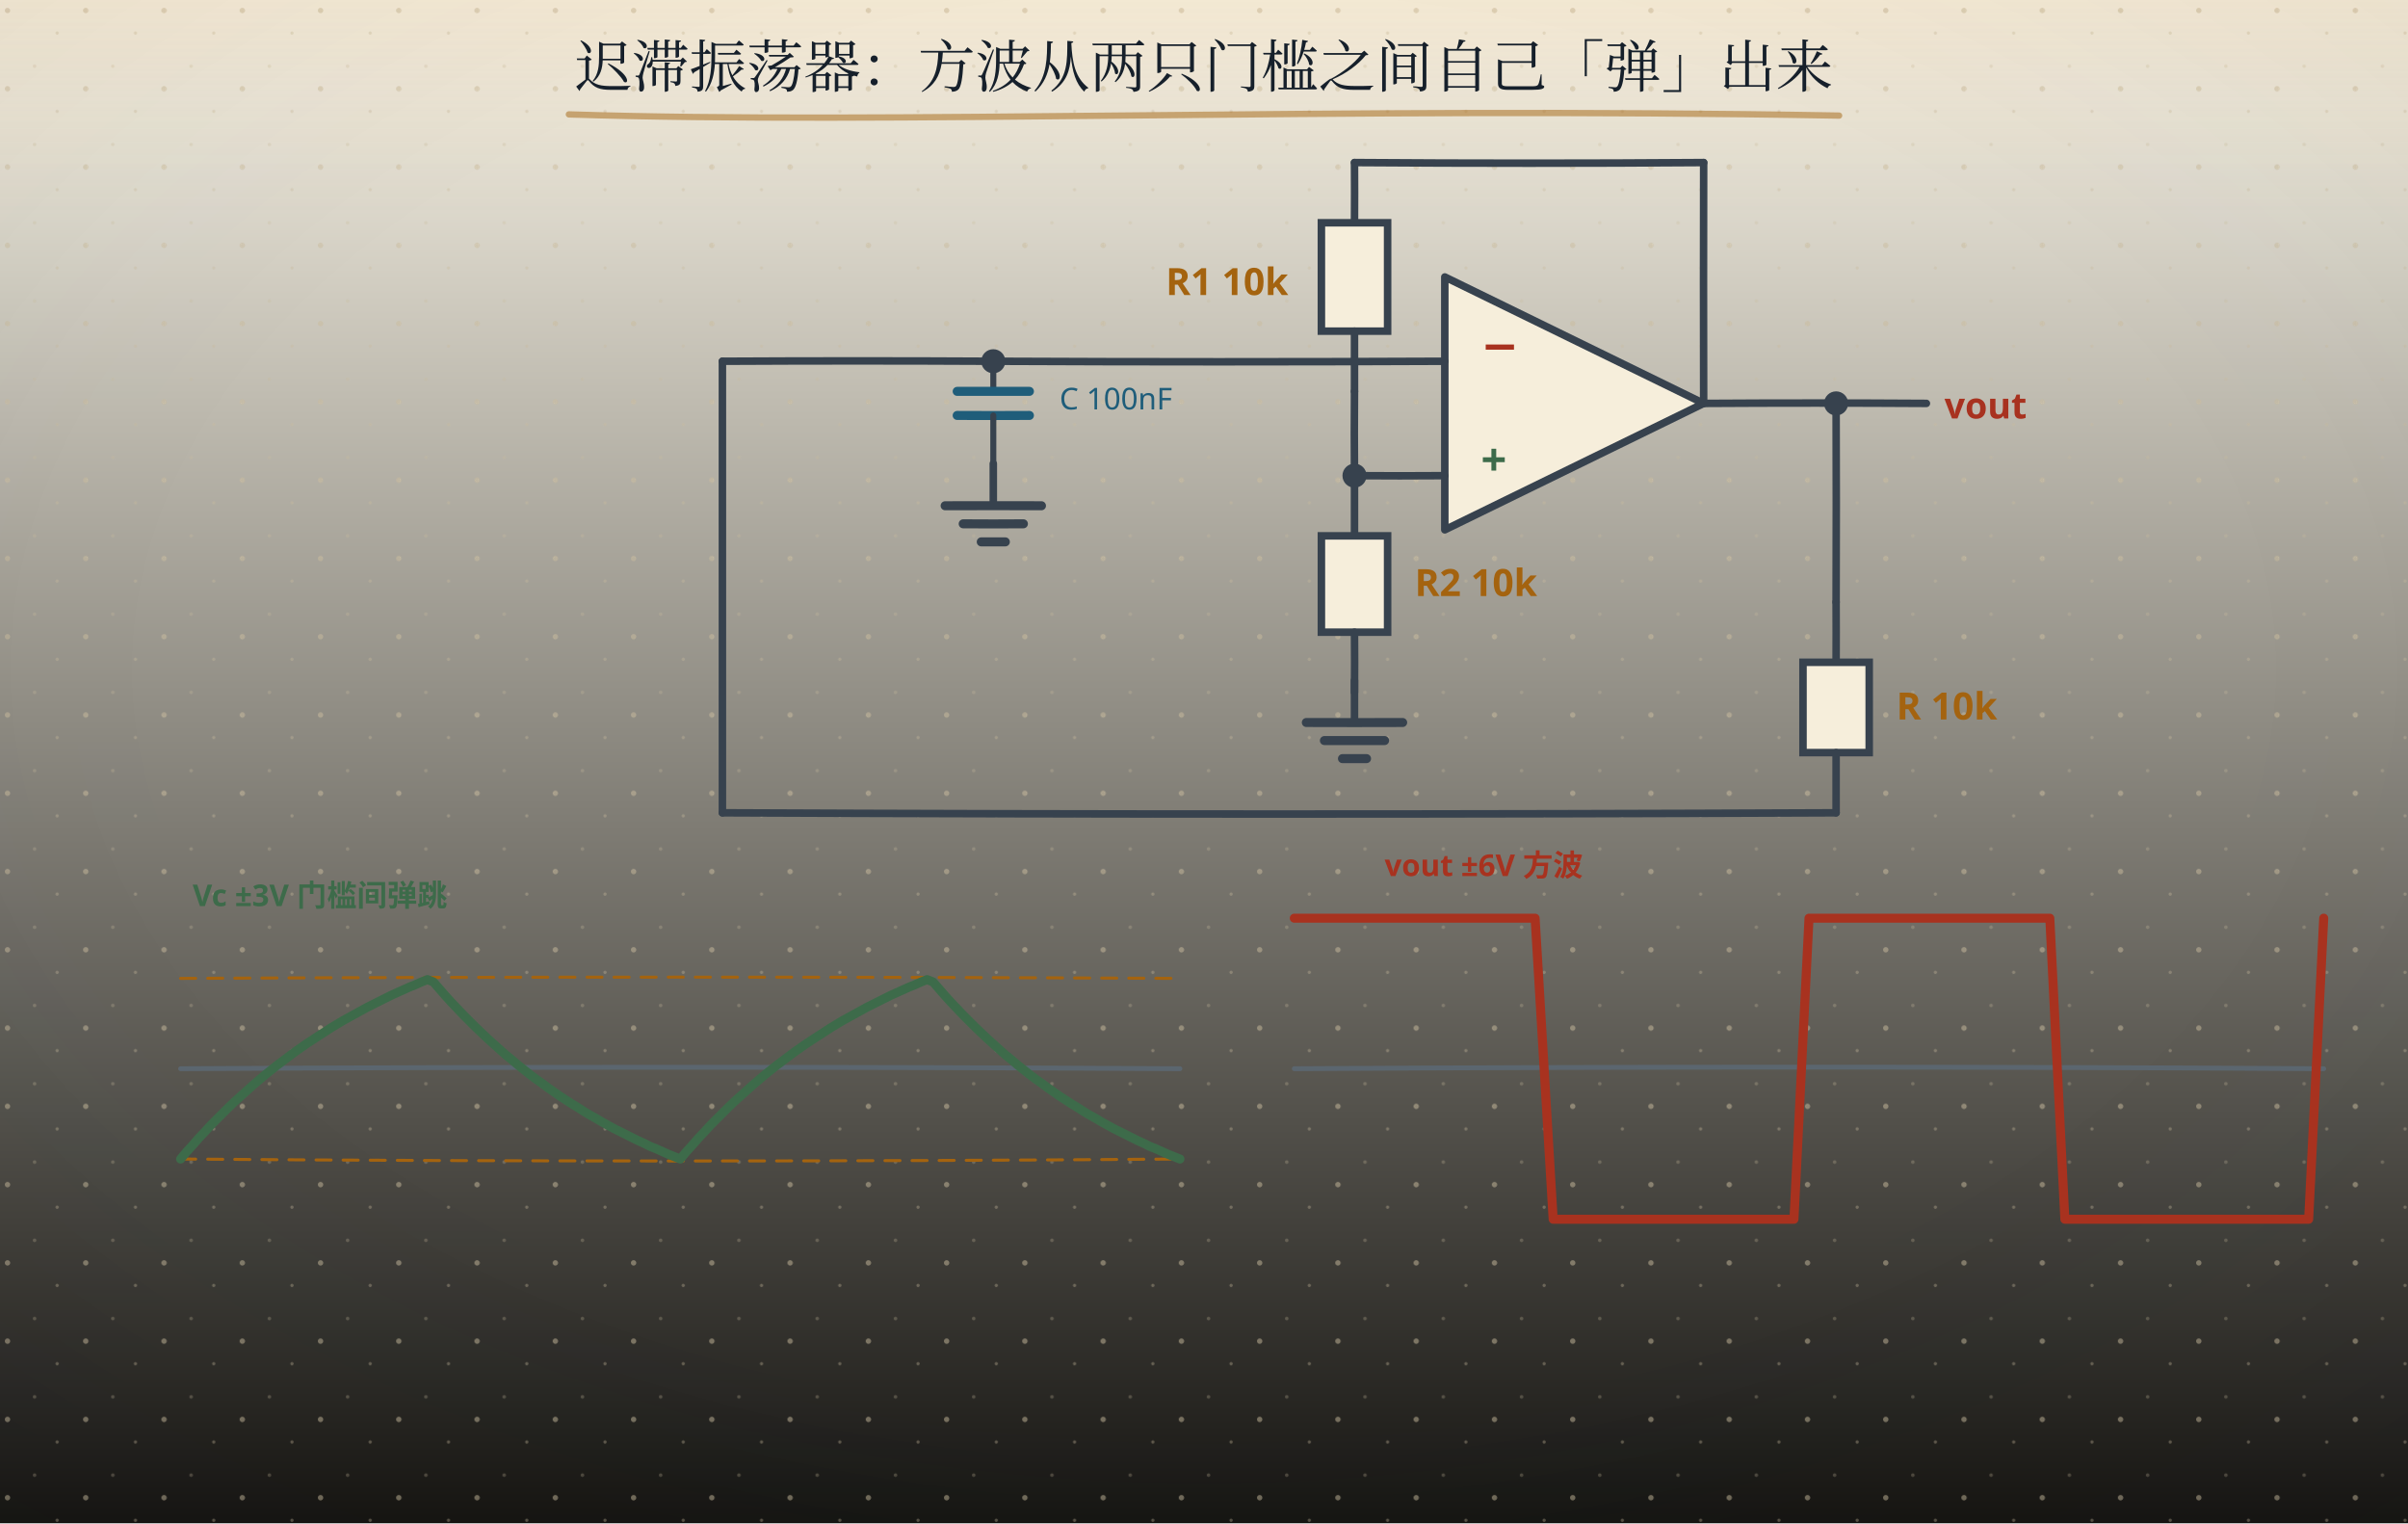
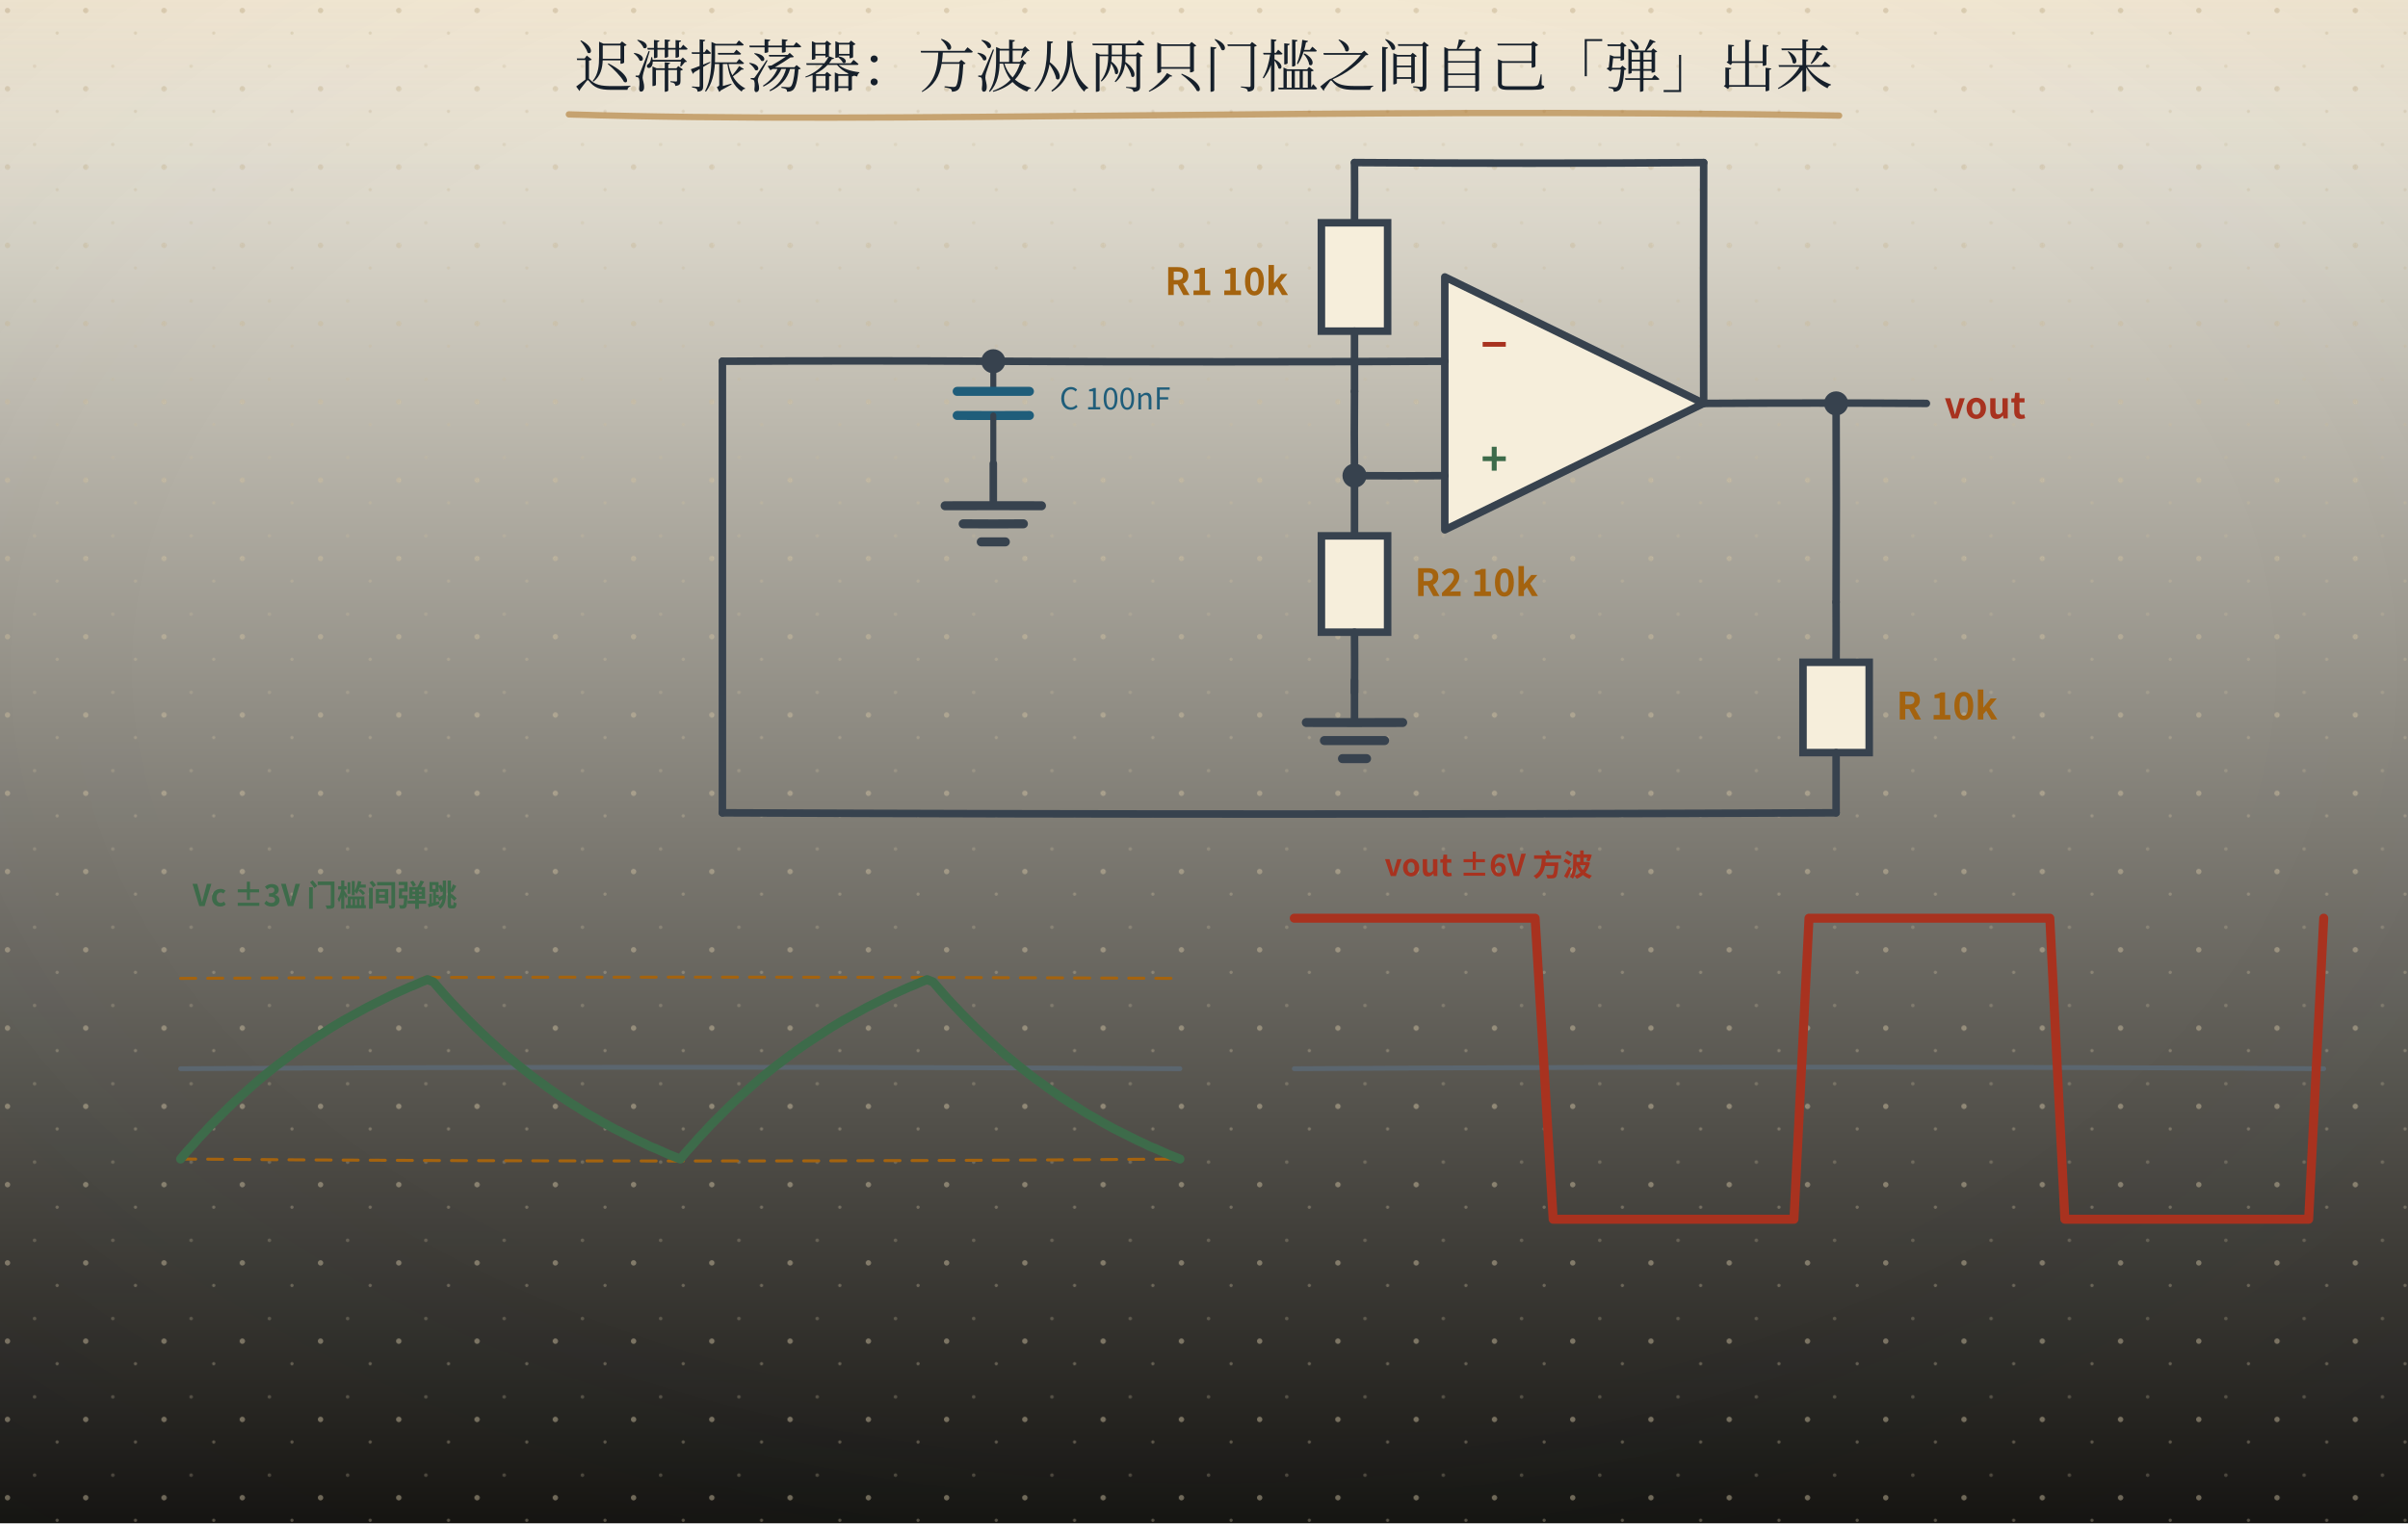
<svg xmlns="http://www.w3.org/2000/svg" width="800" height="506" viewBox="0 0 800 506" role="img" aria-labelledby="ttl">
  <defs>
    <linearGradient id="bgL" x1="0" y1="0" x2="0" y2="1">
      <stop offset="0" stop-color="#fdf8ea" />
      <stop offset="1" stop-color="#141310" />
    </linearGradient>
    <linearGradient id="bgD" x1="0" y1="0" x2="0" y2="1">
      <stop offset="0" stop-color="#141310" />
      <stop offset="1" stop-color="#1d1a14" />
    </linearGradient>
    <radialGradient id="vig" cx="0.5" cy="0.44" r="0.78">
      <stop offset="0.55" stop-color="#16202b" stop-opacity="0" />
      <stop offset="1" stop-color="#16202b" stop-opacity="0.055" />
    </radialGradient>
    <linearGradient id="hdr" x1="0" y1="0" x2="0" y2="1">
      <stop offset="0" stop-color="#a4630f" stop-opacity="0.10" />
      <stop offset="0.55" stop-color="#a4630f" stop-opacity="0.028" />
      <stop offset="1" stop-color="#a4630f" stop-opacity="0" />
    </linearGradient>
    <linearGradient id="hdrD" x1="0" y1="0" x2="0" y2="1">
      <stop offset="0" stop-color="#dcab63" stop-opacity="0.13" />
      <stop offset="0.55" stop-color="#dcab63" stop-opacity="0.04" />
      <stop offset="1" stop-color="#dcab63" stop-opacity="0" />
    </linearGradient>
    <pattern id="dots" width="26" height="26" patternUnits="userSpaceOnUse">
      <circle cx="2.5" cy="3.5" r="0.9" fill="#c9bb9d" />
      <circle cx="19" cy="11" r="0.55" fill="#c9bb9d" opacity="0.7" />
      <circle cx="11.5" cy="22" r="0.6" fill="#c9bb9d" opacity="0.55" />
    </pattern>
    <filter id="soft" x="-40%" y="-40%" width="180%" height="180%">
      <feDropShadow dx="0" dy="1.4" stdDeviation="2" flood-color="#16202b" flood-opacity="0.13" />
    </filter>
    <filter id="pglow" x="-70%" y="-70%" width="240%" height="240%">
      <feGaussianBlur stdDeviation="1.7" result="b" />
      <feMerge>
        <feMergeNode in="b" />
        <feMergeNode in="SourceGraphic" />
      </feMerge>
    </filter>
  </defs>
  <rect class="page-bg" width="800" height="506" fill="url(#bgL)" />
  <rect class="page-grain" width="800" height="506" fill="url(#dots)" />
  <rect class="page-vig" width="800" height="506" fill="url(#vig)" />
  <rect class="page-hdr" width="800" height="72" fill="url(#hdr)" />
  <style>
- text{font-family:"Segoe UI","Microsoft YaHei","PingFang SC","Hiragino Sans GB",sans-serif;}
+ text{font-family:"Segoe UI","Microsoft YaHei","PingFang SC","Hiragino Sans GB","Noto Sans CJK SC","Source Han Sans SC","Noto Sans SC",sans-serif;}
line,path,polyline,polygon{stroke-linecap:round;stroke-linejoin:round}
.page-bg{fill:url(#bgL)}
.page-grain{opacity:.5}
.page-vig{opacity:1}
.page-hdr{fill:url(#hdr)}
@media (prefers-color-scheme: dark){
.page-bg{fill:url(#bgD)}
.page-grain{opacity:.34}
.page-vig{opacity:.5}
.page-hdr{fill:url(#hdrD)}
[fill="#fdf8ea"]{fill:#141310}
[stroke="#fdf8ea"]{stroke:#141310}
[fill="#f6eedb"]{fill:#1d1a14}
[stroke="#f6eedb"]{stroke:#1d1a14}
[fill="#e0d3b8"]{fill:#3b3529}
[stroke="#e0d3b8"]{stroke:#3b3529}
[fill="#c9bb9d"]{fill:#4a4436}
[stroke="#c9bb9d"]{stroke:#4a4436}
[fill="#16202b"]{fill:#ece4d3}
[stroke="#16202b"]{stroke:#ece4d3}
[fill="#37424e"]{fill:#cfc6b4}
[stroke="#37424e"]{stroke:#cfc6b4}
[fill="#5b666f"]{fill:#a79e8b}
[stroke="#5b666f"]{stroke:#a79e8b}
[fill="#8b8272"]{fill:#857c6c}
[stroke="#8b8272"]{stroke:#857c6c}
text[fill="#fdf8ea"]{fill:#f9f3e3}
[fill="#e6eff3"]{fill:#17262e}
[fill="#e4f1f3"]{fill:#15262a}
[fill="#e8efe6"]{fill:#182418}
[fill="#f6e7e1"]{fill:#281a16}
[fill="#f7eedb"]{fill:#292114}
[fill="#efe8ee"]{fill:#241c22}
text[fill="#1f5d7a"]{fill:#7fb7cf}
:is(rect,circle,path,line,polygon,polyline,ellipse,g)[fill="#1f5d7a"]{fill:#2b4d5f}
[stroke="#1f5d7a"]{stroke:#6fa3b9}
text[fill="#2f7f96"]{fill:#8ac9d8}
:is(rect,circle,path,line,polygon,polyline,ellipse,g)[fill="#2f7f96"]{fill:#2b5660}
[stroke="#2f7f96"]{stroke:#77b2c1}
text[fill="#3d6b4a"]{fill:#98c096}
:is(rect,circle,path,line,polygon,polyline,ellipse,g)[fill="#3d6b4a"]{fill:#2f4a33}
[stroke="#3d6b4a"]{stroke:#7aa87c}
text[fill="#a8321f"]{fill:#e0907a}
:is(rect,circle,path,line,polygon,polyline,ellipse,g)[fill="#a8321f"]{fill:#55231b}
[stroke="#a8321f"]{stroke:#c07a63}
text[fill="#a4630f"]{fill:#dcab63}
:is(rect,circle,path,line,polygon,polyline,ellipse,g)[fill="#a4630f"]{fill:#553a17}
[stroke="#a4630f"]{stroke:#c08a45}
text[fill="#6b3f63"]{fill:#c4a2bf}
:is(rect,circle,path,line,polygon,polyline,ellipse,g)[fill="#6b3f63"]{fill:#452c40}
[stroke="#6b3f63"]{stroke:#a17c9b}
}
</style>
  <path d="M189 38 c 106 3.4 253 -2.6 422 0.4" fill="none" stroke="#a4630f" stroke-width="2.1" stroke-linecap="round" opacity="0.5" />
  <text x="400" y="29" text-anchor="middle" font-size="19" font-weight="bold" fill="#16202b" style="font-family:'KaiTi','STKaiti','Kaiti SC','LXGW WenKai','Noto Serif CJK SC','Source Han Serif SC','Songti SC','SimSun','Noto Serif SC',serif;font-weight:400">迟滞振荡器：方波从两只门槛之间自己「弹」出来</text>
  <polygon points="480,92 480,176 566,134" fill="#f6eedb" stroke="#37424e" stroke-width="2.5" />
  <text x="492" y="120" font-size="15" font-weight="bold" fill="#a8321f">−</text>
  <text x="492" y="158" font-size="15" font-weight="bold" fill="#3d6b4a">+</text>
  <path d="M480 120 Q405.00 120.35 330 120" fill="none" stroke="#37424e" stroke-width="2.5" />
  <circle cx="330" cy="120" r="4" fill="#37424e" />
  <line x1="330" y1="120" x2="330" y2="130" stroke="#37424e" stroke-width="2" />
  <path d="M318 130 Q330.00 129.96 342 130" fill="none" stroke="#1f5d7a" stroke-width="3" />
  <path d="M318 138 Q330.00 138.07 342 138" fill="none" stroke="#1f5d7a" stroke-width="3" />
  <path d="M330 138 Q329.98 146.00 330 154" fill="none" stroke="#37424e" stroke-width="2" />
  <path d="M330 154 Q330.03 161.00 330 168" fill="none" stroke="#37424e" stroke-width="2.5" />
  <path d="M314 168 Q330.00 167.95 346 168" fill="none" stroke="#37424e" stroke-width="3" />
  <path d="M320 174 Q330.00 174.08 340 174" fill="none" stroke="#37424e" stroke-width="3" />
  <line x1="326" y1="180" x2="334" y2="180" stroke="#37424e" stroke-width="3" />
  <text x="352" y="136" font-size="10" fill="#1f5d7a">C 100nF</text>
  <path d="M450 158 Q465.00 158.12 480 158" fill="none" stroke="#37424e" stroke-width="2.5" />
  <circle cx="450" cy="158" r="4" fill="#37424e" />
  <path d="M450 158 Q450.02 168.00 450 178" fill="none" stroke="#37424e" stroke-width="2.5" />
  <rect x="439" y="178" width="22" height="32" fill="#f6eedb" stroke="#37424e" stroke-width="2.5" />
  <path d="M450 210 Q450.09 220.00 450 230" fill="none" stroke="#37424e" stroke-width="2.5" />
  <text x="470" y="198.0" font-size="12.5" font-weight="bold" fill="#a4630f">R2 10k</text>
  <path d="M450 226 Q449.98 233.00 450 240" fill="none" stroke="#37424e" stroke-width="2.5" />
  <path d="M434 240 Q450.00 240.06 466 240" fill="none" stroke="#37424e" stroke-width="3" />
  <path d="M440 246 Q450.00 245.97 460 246" fill="none" stroke="#37424e" stroke-width="3" />
  <line x1="446" y1="252" x2="454" y2="252" stroke="#37424e" stroke-width="3" />
  <path d="M450 54 Q450.07 64.00 450 74" fill="none" stroke="#37424e" stroke-width="2.5" />
  <rect x="439" y="74" width="22" height="36" fill="#f6eedb" stroke="#37424e" stroke-width="2.5" />
  <path d="M450 110 Q449.97 120.00 450 130" fill="none" stroke="#37424e" stroke-width="2.5" />
  <text x="428" y="98" text-anchor="end" font-size="12.5" font-weight="bold" fill="#a4630f">R1 10k</text>
  <path d="M450 130 Q449.88 144.00 450 158" fill="none" stroke="#37424e" stroke-width="2.5" />
  <path d="M450 54 Q508.00 54.42 566 54" fill="none" stroke="#37424e" stroke-width="2.5" />
  <path d="M566 54 Q565.90 94.00 566 134" fill="none" stroke="#37424e" stroke-width="2.5" />
  <path d="M566 134 Q603.00 133.77 640 134" fill="none" stroke="#37424e" stroke-width="2.5" />
  <text x="646" y="139" font-size="12" font-weight="bold" fill="#a8321f">vout</text>
  <circle cx="610" cy="134" r="4" fill="#37424e" />
  <path d="M610 134 Q610.12 167.00 610 200" fill="none" stroke="#37424e" stroke-width="2.5" />
  <path d="M610 200 Q610.05 210.00 610 220" fill="none" stroke="#37424e" stroke-width="2.5" />
  <rect x="599" y="220" width="22" height="30" fill="#f6eedb" stroke="#37424e" stroke-width="2.5" />
  <path d="M610 250 Q610.03 260.00 610 270" fill="none" stroke="#37424e" stroke-width="2.5" />
  <text x="630" y="239.0" font-size="12.5" font-weight="bold" fill="#a4630f">R 10k</text>
  <path d="M610 270 Q425.00 270.82 240 270" fill="none" stroke="#37424e" stroke-width="2.5" />
  <path d="M240 270 Q239.97 195.00 240 120" fill="none" stroke="#37424e" stroke-width="2.5" />
  <path d="M240 120 Q285.00 119.76 330 120" fill="none" stroke="#37424e" stroke-width="2.5" />
  <path d="M60 355 Q226.00 354.04 392 355" fill="none" stroke="#5b666f" stroke-width="1.6" />
  <path d="M60 325 Q226.00 324.17 392 325" fill="none" stroke="#a4630f" stroke-width="1" stroke-dasharray="5,4" />
  <path d="M60 385 Q226.00 386.31 392 385" fill="none" stroke="#a4630f" stroke-width="1" stroke-dasharray="5,4" />
  <path d="M60,385.0 L62,382.6 L64,380.4 L66,378.1 L68,376.0 L70,373.8 L72,371.8 L74,369.8 L76,367.8 L78,365.9 L80,364.1 L82,362.3 L84,360.5 L86,358.8 L88,357.1 L90,355.5 L92,353.9 L94,352.4 L96,350.9 L98,349.4 L100,348.0 L102,346.6 L104,345.3 L106,344.0 L108,342.7 L110,341.4 L112,340.2 L114,339.0 L116,337.9 L118,336.8 L120,335.7 L122,334.6 L124,333.6 L126,332.6 L128,331.6 L130,330.6 L132,329.7 L134,328.8 L136,327.9 L138,327.1 L140,326.2 L142,325.4 L144,326.2 L146,328.5 L148,330.8 L150,333.0 L152,335.1 L154,337.2 L156,339.2 L158,341.2 L160,343.1 L162,345.0 L164,346.8 L166,348.6 L168,350.4 L170,352.0 L172,353.7 L174,355.3 L176,356.9 L178,358.4 L180,359.8 L182,361.3 L184,362.7 L186,364.1 L188,365.4 L190,366.7 L192,367.9 L194,369.2 L196,370.4 L198,371.5 L200,372.7 L202,373.8 L204,374.9 L206,375.9 L208,376.9 L210,377.9 L212,378.9 L214,379.8 L216,380.8 L218,381.6 L220,382.5 L222,383.4 L224,384.2 L226,385.0 L228,382.6 L230,380.4 L232,378.1 L234,376.0 L236,373.8 L238,371.8 L240,369.8 L242,367.8 L244,365.9 L246,364.1 L248,362.3 L250,360.5 L252,358.8 L254,357.1 L256,355.5 L258,353.9 L260,352.4 L262,350.9 L264,349.4 L266,348.0 L268,346.6 L270,345.3 L272,344.0 L274,342.7 L276,341.4 L278,340.2 L280,339.0 L282,337.9 L284,336.8 L286,335.7 L288,334.6 L290,333.6 L292,332.6 L294,331.6 L296,330.6 L298,329.7 L300,328.8 L302,327.9 L304,327.1 L306,326.2 L308,325.4 L310,326.2 L312,328.5 L314,330.8 L316,333.0 L318,335.1 L320,337.2 L322,339.2 L324,341.2 L326,343.1 L328,345.0 L330,346.8 L332,348.6 L334,350.4 L336,352.0 L338,353.7 L340,355.3 L342,356.9 L344,358.4 L346,359.8 L348,361.3 L350,362.7 L352,364.1 L354,365.4 L356,366.7 L358,367.9 L360,369.2 L362,370.4 L364,371.5 L366,372.7 L368,373.8 L370,374.9 L372,375.9 L374,376.9 L376,377.9 L378,378.9 L380,379.8 L382,380.8 L384,381.6 L386,382.5 L388,383.4 L390,384.2 L392,385.0" fill="none" stroke="#3d6b4a" stroke-width="3" />
  <text x="64" y="301" font-size="10" font-weight="bold" fill="#3d6b4a">Vc ±3V 门槛间弹跳</text>
  <path d="M430 355 Q601.00 353.95 772 355" fill="none" stroke="#5b666f" stroke-width="1.6" />
  <path d="M430,305 L435,305 L441,305 L446,305 L451,305 L457,305 L462,305 L467,305 L473,305 L478,305 L483,305 L489,305 L494,305 L499,305 L505,305 L510,305 L516,405 L521,405 L526,405 L532,405 L537,405 L542,405 L548,405 L553,405 L558,405 L564,405 L569,405 L574,405 L580,405 L585,405 L590,405 L596,405 L601,305 L606,305 L612,305 L617,305 L622,305 L628,305 L633,305 L638,305 L644,305 L649,305 L654,305 L660,305 L665,305 L670,305 L676,305 L681,305 L686,405 L692,405 L697,405 L703,405 L708,405 L713,405 L719,405 L724,405 L729,405 L735,405 L740,405 L745,405 L751,405 L756,405 L761,405 L767,405 L772,305" fill="none" stroke="#a8321f" stroke-width="3" />
  <text x="460" y="291" font-size="10" font-weight="bold" fill="#a8321f">vout ±6V 方波</text>
  <g opacity="0">
    <animate attributeName="opacity" values="0;1;1;0;0" keyTimes="0;0.02;0.2;0.26;1" dur="6s" repeatCount="indefinite" />
    <g filter="url(#pglow)">
      <circle r="4" fill="#a8321f">
        <animateMotion dur="6s" begin="-0.50s" repeatCount="indefinite" path="M566,138 H606 V266 H244 V124 H326" />
      </circle>
      <circle r="4" fill="#a8321f">
        <animateMotion dur="6s" begin="0.50s" repeatCount="indefinite" path="M566,138 H606 V266 H244 V124 H326" />
      </circle>
      <circle r="4" fill="#a8321f">
        <animateMotion dur="6s" begin="1.50s" repeatCount="indefinite" path="M566,138 H606 V266 H244 V124 H326" />
      </circle>
      <circle r="4" fill="#a8321f">
        <animateMotion dur="6s" begin="2.50s" repeatCount="indefinite" path="M566,138 H606 V266 H244 V124 H326" />
      </circle>
      <circle r="4" fill="#a8321f">
        <animateMotion dur="6s" begin="3.50s" repeatCount="indefinite" path="M566,138 H606 V266 H244 V124 H326" />
      </circle>
      <circle r="4" fill="#a8321f">
        <animateMotion dur="6s" begin="4.50s" repeatCount="indefinite" path="M566,138 H606 V266 H244 V124 H326" />
      </circle>
    </g>
  </g>
  <g opacity="0">
    <animate attributeName="opacity" values="0;0;1;1;0;0" keyTimes="0;0.5;0.56;0.78;0.84;1" dur="6s" repeatCount="indefinite" />
    <g filter="url(#pglow)">
      <circle r="4" fill="#3d6b4a">
        <animateMotion dur="6s" begin="-0.50s" repeatCount="indefinite" path="M326,124 H244 V266 H606 V138 H566" />
      </circle>
      <circle r="4" fill="#3d6b4a">
        <animateMotion dur="6s" begin="0.50s" repeatCount="indefinite" path="M326,124 H244 V266 H606 V138 H566" />
      </circle>
      <circle r="4" fill="#3d6b4a">
        <animateMotion dur="6s" begin="1.50s" repeatCount="indefinite" path="M326,124 H244 V266 H606 V138 H566" />
      </circle>
      <circle r="4" fill="#3d6b4a">
        <animateMotion dur="6s" begin="2.50s" repeatCount="indefinite" path="M326,124 H244 V266 H606 V138 H566" />
      </circle>
      <circle r="4" fill="#3d6b4a">
        <animateMotion dur="6s" begin="3.50s" repeatCount="indefinite" path="M326,124 H244 V266 H606 V138 H566" />
      </circle>
      <circle r="4" fill="#3d6b4a">
        <animateMotion dur="6s" begin="4.50s" repeatCount="indefinite" path="M326,124 H244 V266 H606 V138 H566" />
      </circle>
    </g>
  </g>
  <g>
    <animateTransform attributeName="transform" type="translate" values="0 6.0;0 0.0;0 0.0;0 6.0;0 6.0" keyTimes="0;0.02;0.2;0.26;1" dur="6s" repeatCount="indefinite" />
    <rect x="166.2" y="404.9" width="467.6" height="24.1" rx="12.0" fill="#a8321f" fill-opacity="0.09" stroke="#a8321f" stroke-opacity="0.38" stroke-width="1.3" filter="url(#soft)" opacity="0">
      <animate attributeName="opacity" values="0;1;1;0;0" keyTimes="0;0.02;0.2;0.26;1" dur="6s" repeatCount="indefinite" />
    </rect>
    <text x="400" y="418" text-anchor="middle" font-size="14.5" font-weight="bold" fill="#a8321f" opacity="0">① 上电即 +6V：vout 经 R 给 C 充电，Vc 从 −3V 指数爬向 +6V<animate attributeName="opacity" values="0;1;1;0;0" keyTimes="0;0.02;0.2;0.26;1" dur="6s" repeatCount="indefinite" />
    </text>
  </g>
  <g>
    <animateTransform attributeName="transform" type="translate" values="0 6.0;0 6.0;0 0.0;0 0.0;0 6.0;0 6.0" keyTimes="0;0.26;0.32;0.5;0.56;1" dur="6s" repeatCount="indefinite" />
    <rect x="147.7" y="404.9" width="504.6" height="24.1" rx="12.0" fill="#a4630f" fill-opacity="0.09" stroke="#a4630f" stroke-opacity="0.38" stroke-width="1.3" filter="url(#soft)" opacity="0">
      <animate attributeName="opacity" values="0;0;1;1;0;0" keyTimes="0;0.26;0.32;0.5;0.56;1" dur="6s" repeatCount="indefinite" />
    </rect>
    <text x="400" y="418" text-anchor="middle" font-size="14.5" font-weight="bold" fill="#a4630f" opacity="0">② 爬到上门槛 +3V：比较器翻转，vout 跳到 −6V——门槛被当场搬走<animate attributeName="opacity" values="0;0;1;1;0;0" keyTimes="0;0.26;0.32;0.5;0.56;1" dur="6s" repeatCount="indefinite" />
    </text>
  </g>
  <g>
    <animateTransform attributeName="transform" type="translate" values="0 6.0;0 6.0;0 0.0;0 0.0;0 6.0;0 6.0" keyTimes="0;0.5;0.56;0.78;0.84;1" dur="6s" repeatCount="indefinite" />
    <rect x="151.2" y="404.9" width="497.6" height="24.1" rx="12.0" fill="#3d6b4a" fill-opacity="0.09" stroke="#3d6b4a" stroke-opacity="0.38" stroke-width="1.3" filter="url(#soft)" opacity="0">
      <animate attributeName="opacity" values="0;0;1;1;0;0" keyTimes="0;0.5;0.56;0.78;0.84;1" dur="6s" repeatCount="indefinite" />
    </rect>
    <text x="400" y="418" text-anchor="middle" font-size="14.5" font-weight="bold" fill="#3d6b4a" opacity="0">③ Vc 掉头冲向下门槛 −3V：vout 又跳回 +6V——来回弹，停不下来<animate attributeName="opacity" values="0;0;1;1;0;0" keyTimes="0;0.5;0.56;0.78;0.84;1" dur="6s" repeatCount="indefinite" />
    </text>
  </g>
  <g>
    <animateTransform attributeName="transform" type="translate" values="0 6.0;0 6.0;0 0.0;0 0.0" keyTimes="0;0.84;0.9;1" dur="6s" repeatCount="indefinite" />
    <rect x="92.6" y="404.9" width="614.9" height="24.1" rx="12.0" fill="#6b3f63" fill-opacity="0.09" stroke="#6b3f63" stroke-opacity="0.38" stroke-width="1.3" filter="url(#soft)" opacity="0">
      <animate attributeName="opacity" values="0;0;1;1" keyTimes="0;0.84;0.9;1" dur="6s" repeatCount="indefinite" />
    </rect>
    <text x="400" y="418" text-anchor="middle" font-size="14.5" font-weight="bold" fill="#6b3f63" opacity="0">④ T = 2RC·ln3 ≈ 2.2ms（f≈455Hz）：门槛越宽弹得越慢——555 无稳态的祖师爷<animate attributeName="opacity" values="0;0;1;1" keyTimes="0;0.84;0.9;1" dur="6s" repeatCount="indefinite" />
    </text>
  </g>
  <g opacity="0">
    <animate attributeName="opacity" values="0;0;1;1" keyTimes="0;0.82;0.86;1" dur="6s" repeatCount="indefinite" />
    <rect x="50" y="438" width="700" height="52.0" rx="9" fill="#e8efe6" stroke="#3d6b4a" stroke-width="1.5" filter="url(#soft)" />
    <rect x="56" y="445" width="3" height="38.0" rx="1.5" fill="#3d6b4a" />
    <text x="400" y="460.0" text-anchor="middle" font-size="13.5" font-weight="bold" fill="#3d6b4a">不用晶振也能造时钟：迟滞管「状态」，RC 管「快慢」。口诀：</text>
    <text x="400" y="478.0" text-anchor="middle" font-size="13.5" font-weight="bold" fill="#3d6b4a">门槛锁状态，电阻定快慢——窗口越宽弹得越慢，抗噪也越强。</text>
  </g>
</svg>
